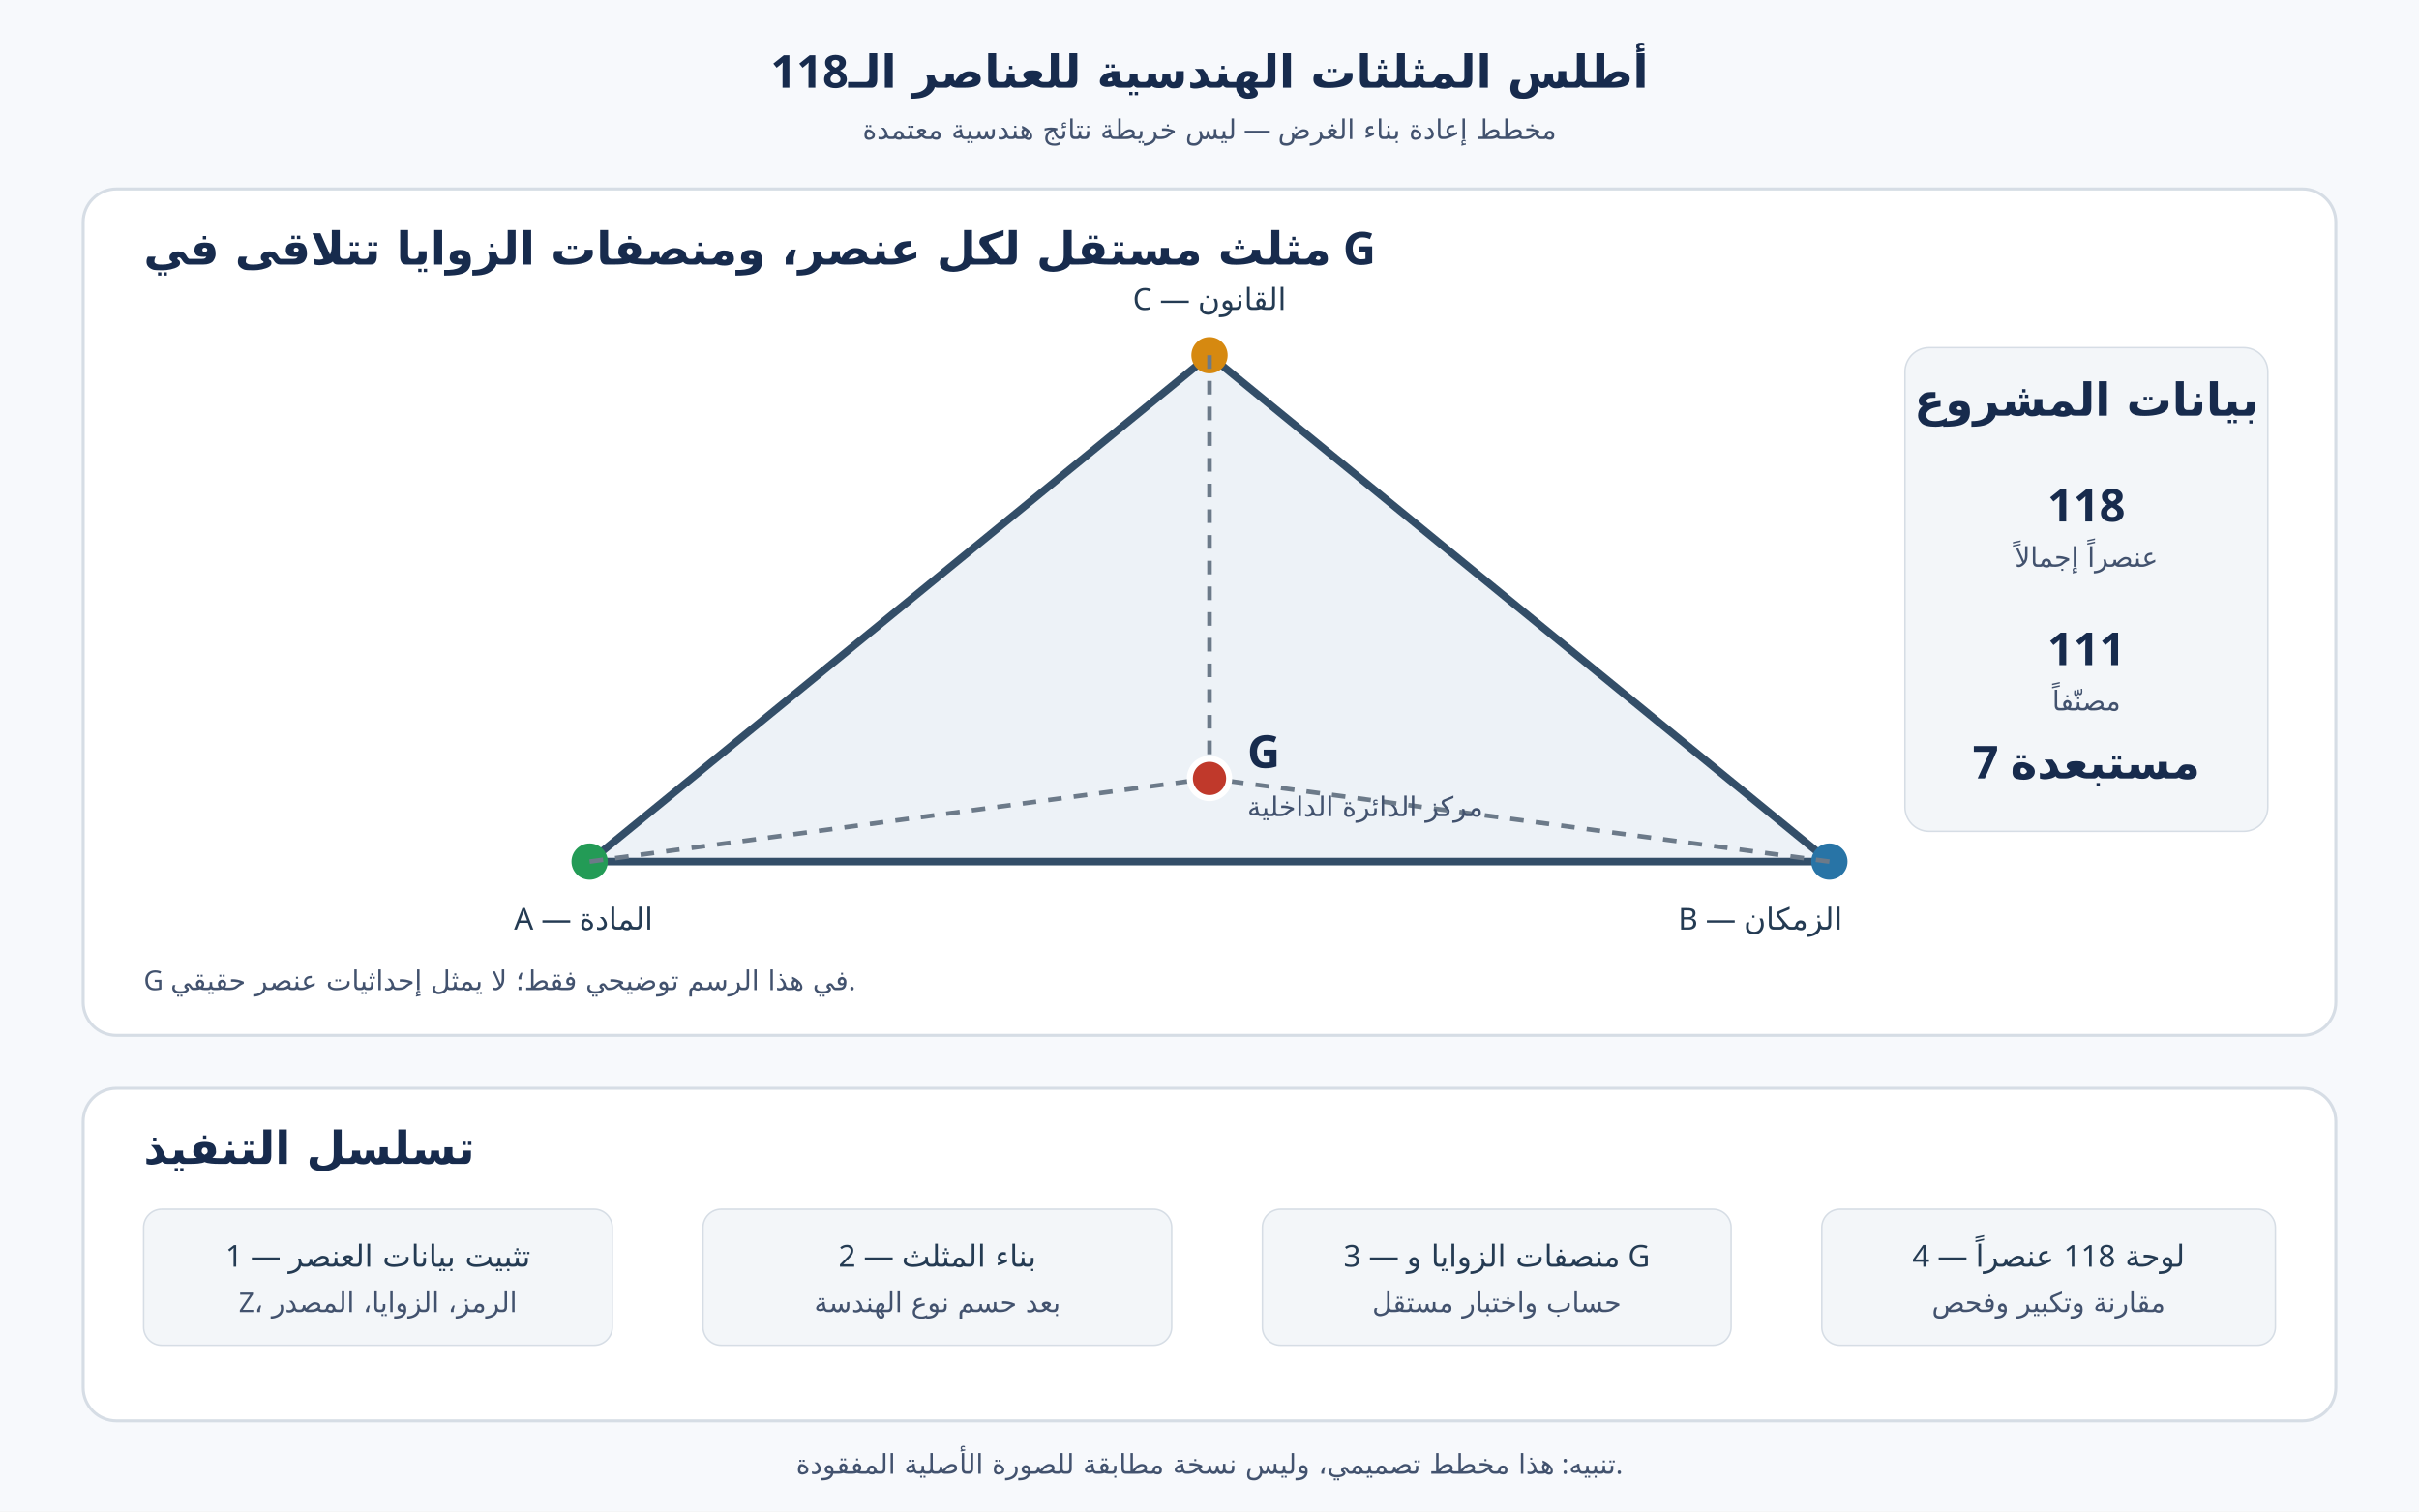
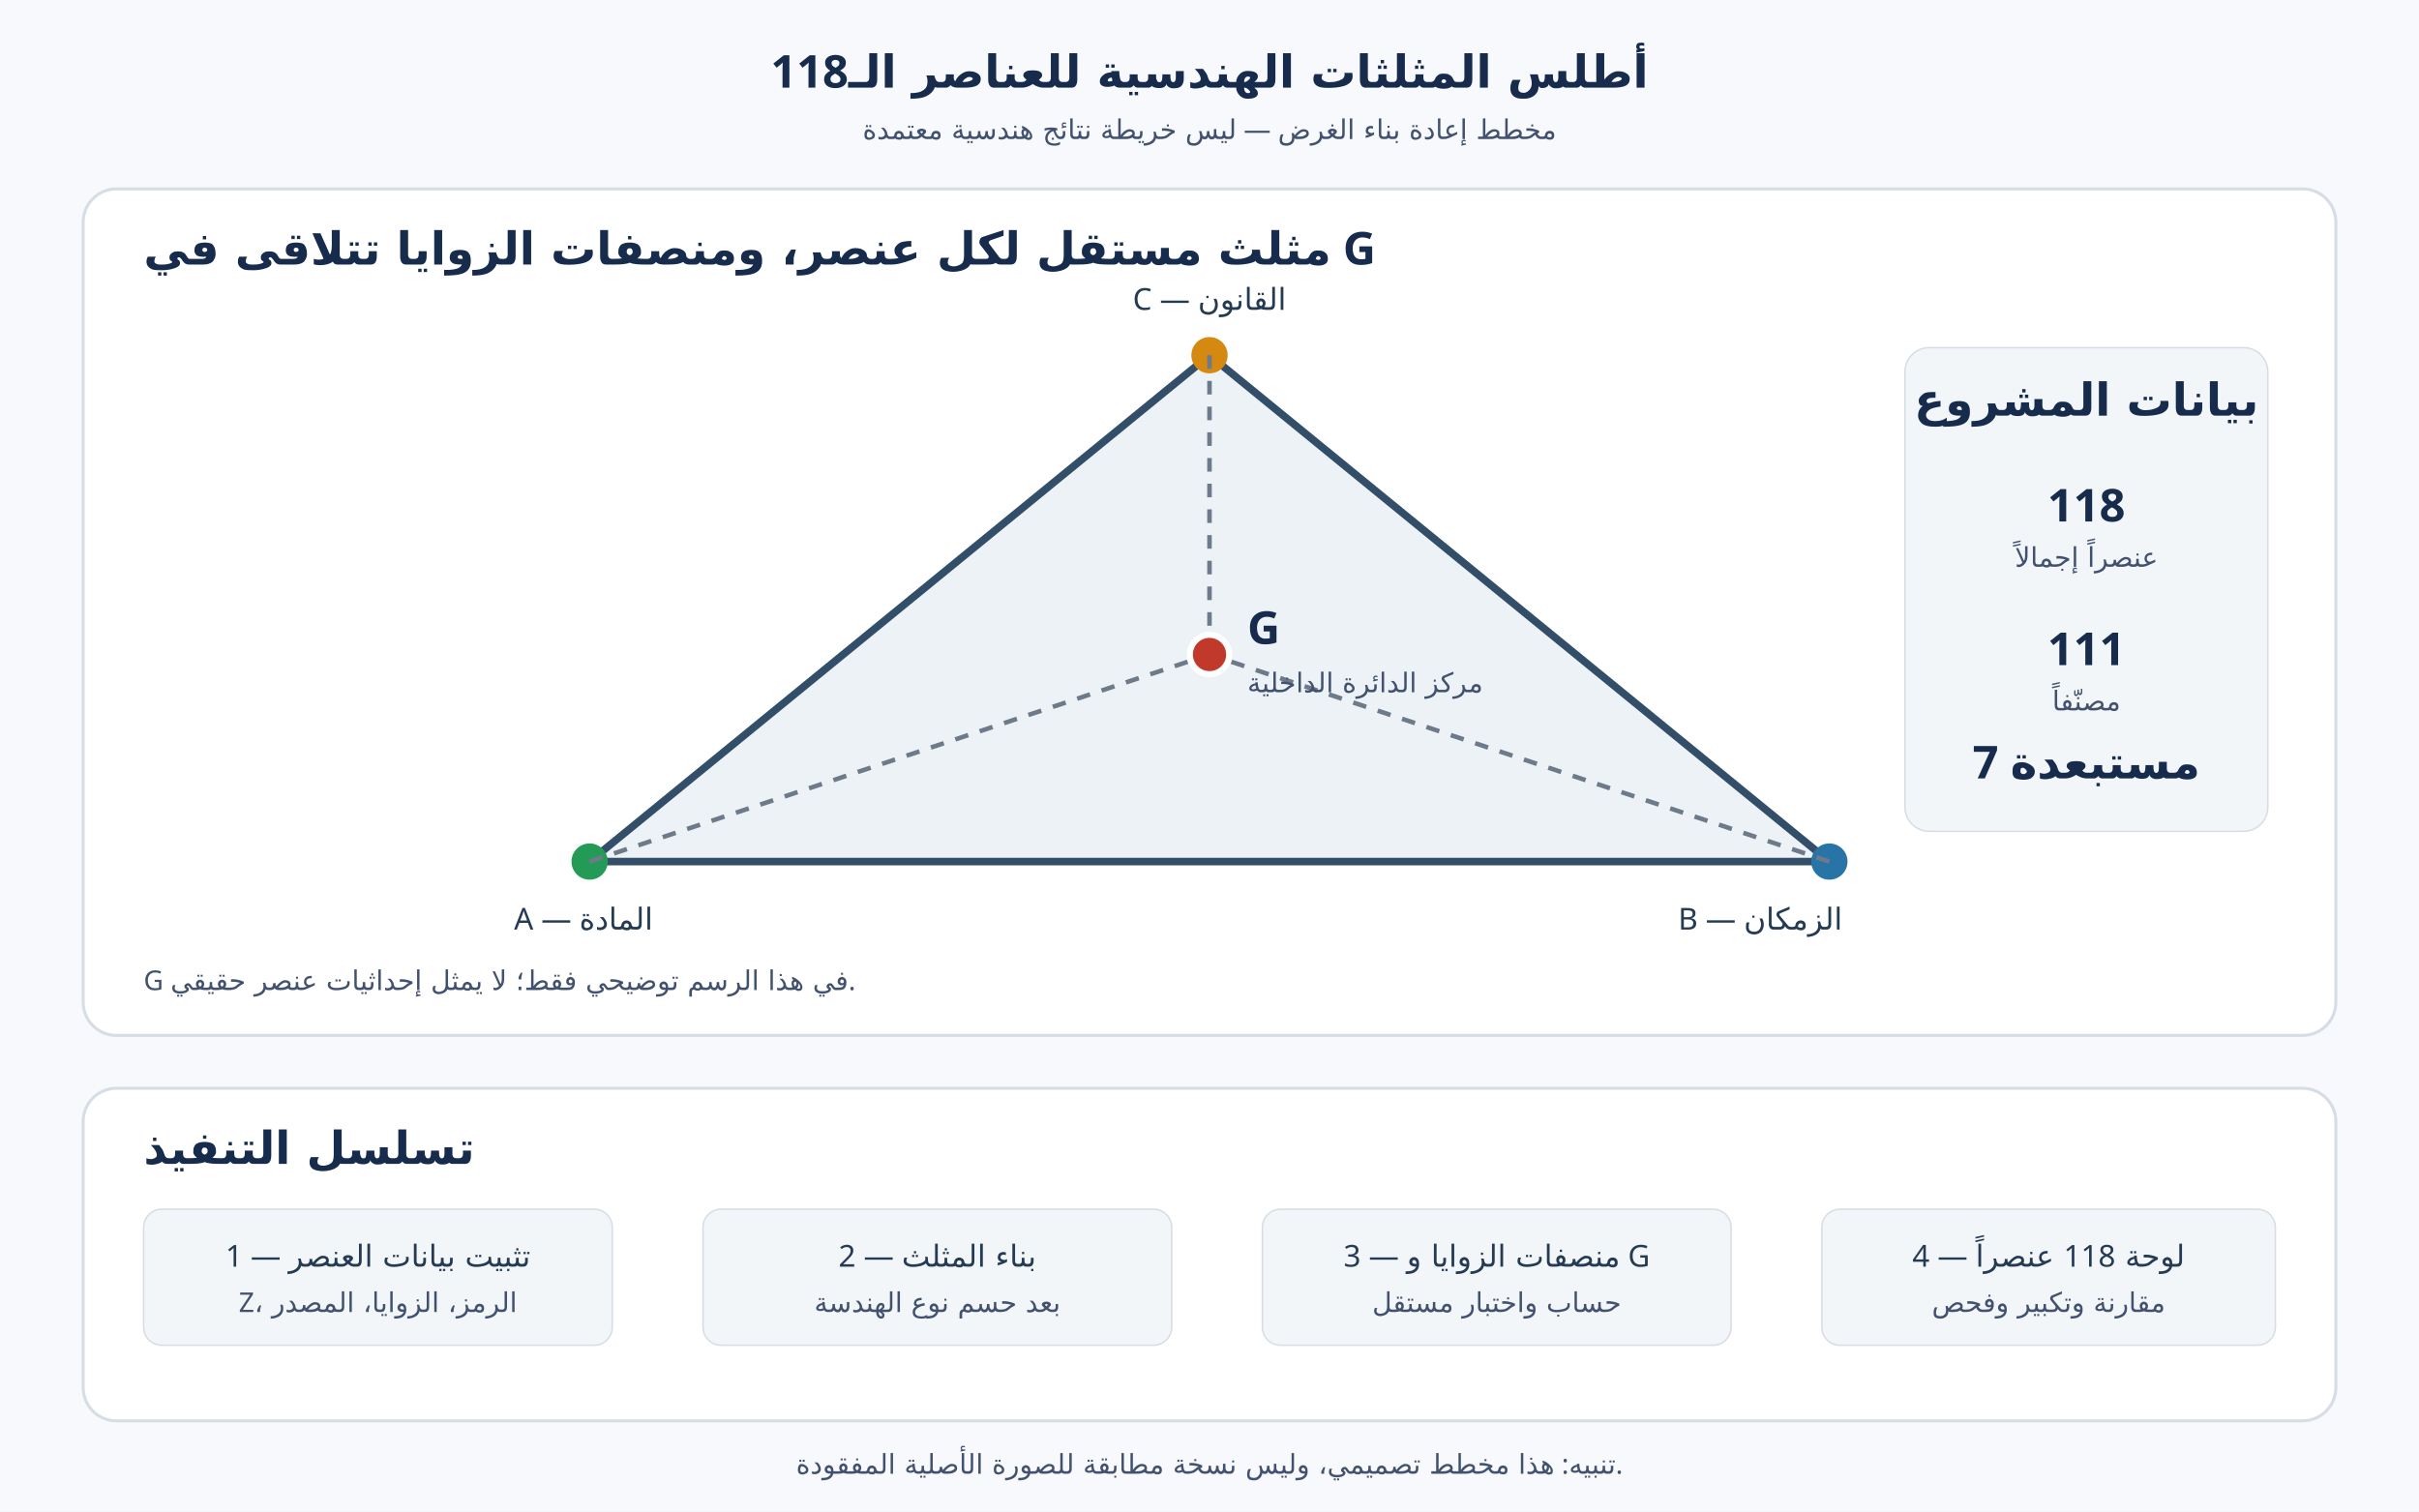
<svg xmlns="http://www.w3.org/2000/svg" viewBox="0 0 1600 1000">
  <defs>
    <style>.h{font:700 30px sans-serif;fill:#172b4d}.s{font:18px sans-serif;fill:#42526e}.b{font:20px sans-serif;fill:#243b53}.p{fill:#fff;stroke:#d6dde5;stroke-width:2}.d{stroke:#6c7a89;stroke-width:3;stroke-dasharray:9 8;fill:none}</style>
  </defs>
  <rect width="1600" height="1000" fill="#f7f9fc" />
  <text x="800" y="58" text-anchor="middle" class="h">أطلس المثلثات الهندسية للعناصر الـ118</text>
  <text x="800" y="92" text-anchor="middle" class="s">مخطط إعادة بناء الغرض — ليس خريطة نتائج هندسية معتمدة</text>
  <rect x="55" y="125" width="1490" height="560" rx="22" class="p" />
  <text x="95" y="175" class="h">مثلث مستقل لكل عنصر، ومنصفات الزوايا تتلاقى في G</text>
  <polygon points="390,570 800,235 1210,570" fill="#edf2f7" stroke="#334e68" stroke-width="5" />
  <circle cx="390" cy="570" r="12" fill="#239b56" />
  <circle cx="1210" cy="570" r="12" fill="#2874a6" />
  <circle cx="800" cy="235" r="12" fill="#d68910" />
  <text x="340" y="615" class="b">A — المادة</text>
  <text x="1110" y="615" class="b">B — الزمكان</text>
  <text x="800" y="205" text-anchor="middle" class="b">C — القانون</text>
-   <path d="M390 570 L800 515 M1210 570 L800 515 M800 235 L800 515" class="d" />
-   <circle cx="800" cy="515" r="13" fill="#c0392b" stroke="#fff" stroke-width="4" />
-   <text x="825" y="508" class="h">G</text>
-   <text x="825" y="540" class="s">مركز الدائرة الداخلية</text>
+   <path d="M390 570 L800 433 M1210 570 L800 433 M800 235 L800 433" class="d" />
+   <circle cx="800" cy="433" r="13" fill="#c0392b" stroke="#fff" stroke-width="4" />
+   <text x="825" y="426" class="h">G</text>
+   <text x="825" y="458" class="s">مركز الدائرة الداخلية</text>
  <rect x="1260" y="230" width="240" height="320" rx="16" fill="#f3f6f9" stroke="#d6dde5" />
  <text x="1380" y="275" text-anchor="middle" class="h">بيانات المشروع</text>
  <text x="1380" y="345" text-anchor="middle" class="h">118</text>
  <text x="1380" y="375" text-anchor="middle" class="s">عنصراً إجمالاً</text>
  <text x="1380" y="440" text-anchor="middle" class="h">111</text>
  <text x="1380" y="470" text-anchor="middle" class="s">مصنّفاً</text>
  <text x="1380" y="515" text-anchor="middle" class="h">7 مستبعدة</text>
  <text x="95" y="655" class="s">G في هذا الرسم توضيحي فقط؛ لا يمثل إحداثيات عنصر حقيقي.</text>
  <rect x="55" y="720" width="1490" height="220" rx="22" class="p" />
  <text x="95" y="770" class="h">تسلسل التنفيذ</text>
  <g fill="#f3f6f9" stroke="#d6dde5">
    <rect x="95" y="800" width="310" height="90" rx="12" />
    <rect x="465" y="800" width="310" height="90" rx="12" />
    <rect x="835" y="800" width="310" height="90" rx="12" />
    <rect x="1205" y="800" width="300" height="90" rx="12" />
  </g>
  <g class="b" text-anchor="middle">
    <text x="250" y="838">1 — تثبيت بيانات العنصر</text>
    <text x="620" y="838">2 — بناء المثلث</text>
    <text x="990" y="838">3 — منصفات الزوايا و G</text>
    <text x="1355" y="838">4 — لوحة 118 عنصراً</text>
  </g>
  <g class="s" text-anchor="middle">
    <text x="250" y="868">Z، الرمز، الزوايا، المصدر</text>
    <text x="620" y="868">بعد حسم نوع الهندسة</text>
    <text x="990" y="868">حساب واختبار مستقل</text>
    <text x="1355" y="868">مقارنة وتكبير وفحص</text>
  </g>
  <text x="800" y="975" text-anchor="middle" class="s">تنبيه: هذا مخطط تصميمي، وليس نسخة مطابقة للصورة الأصلية المفقودة.</text>
</svg>
